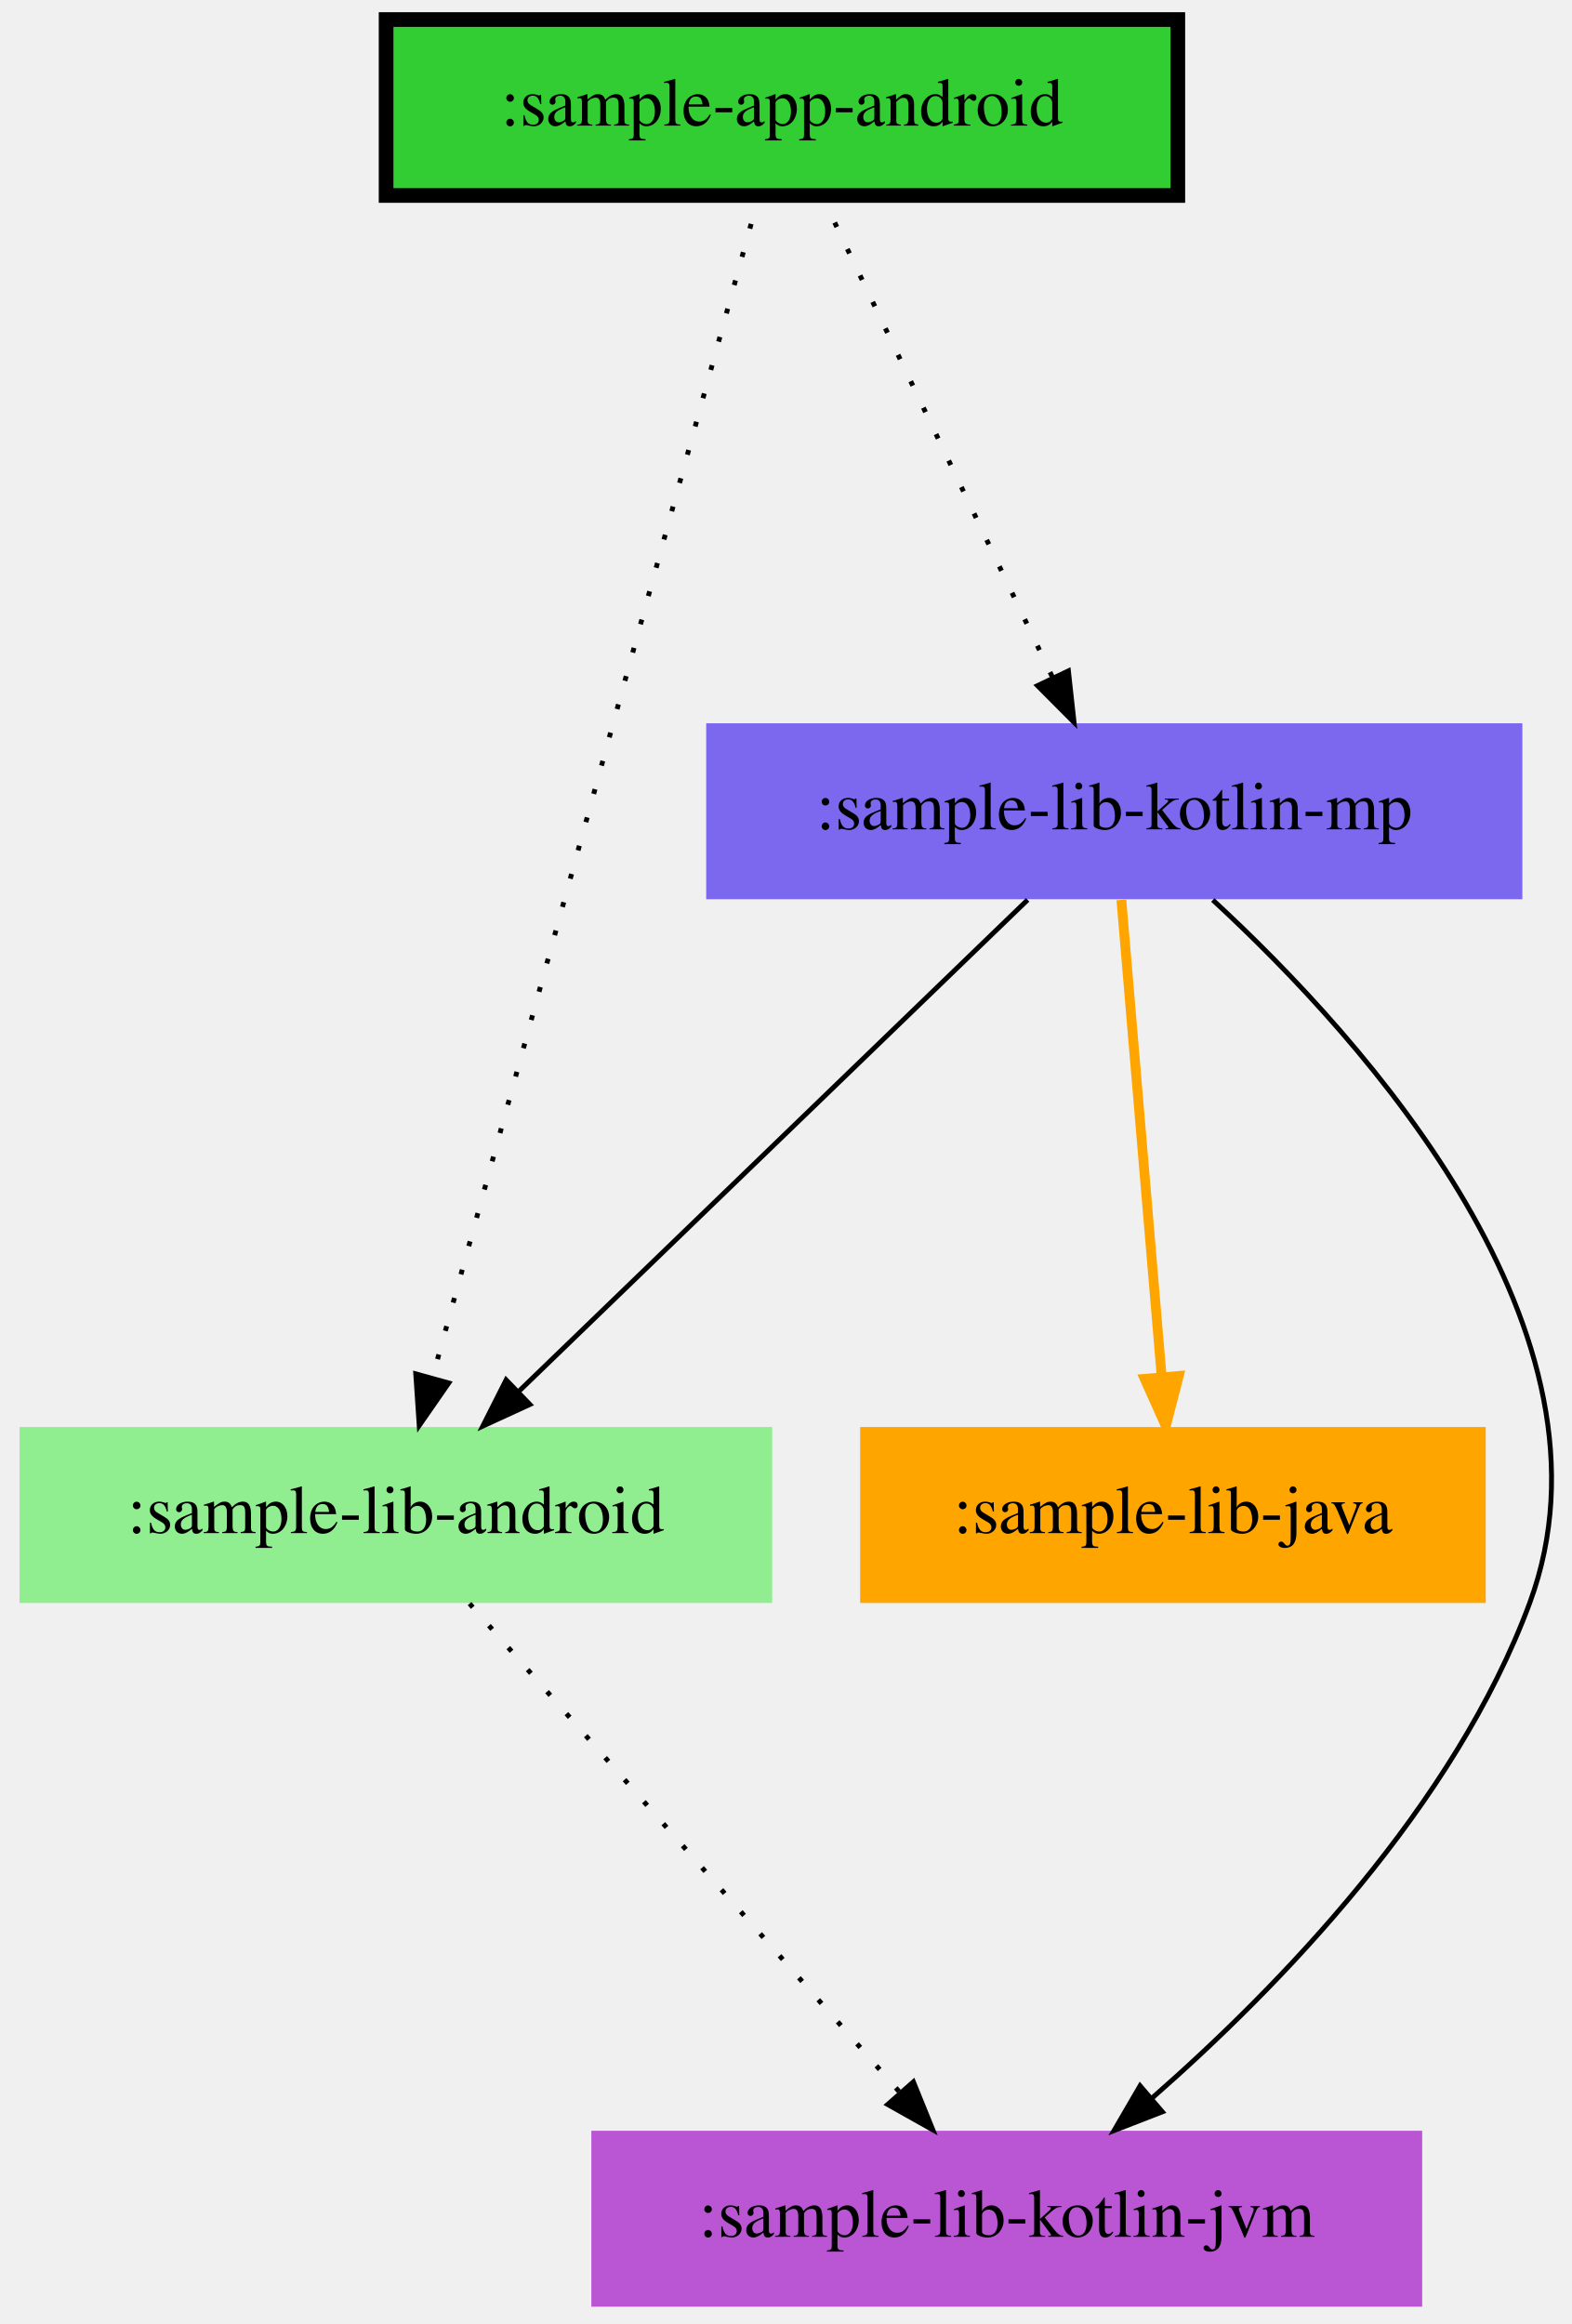
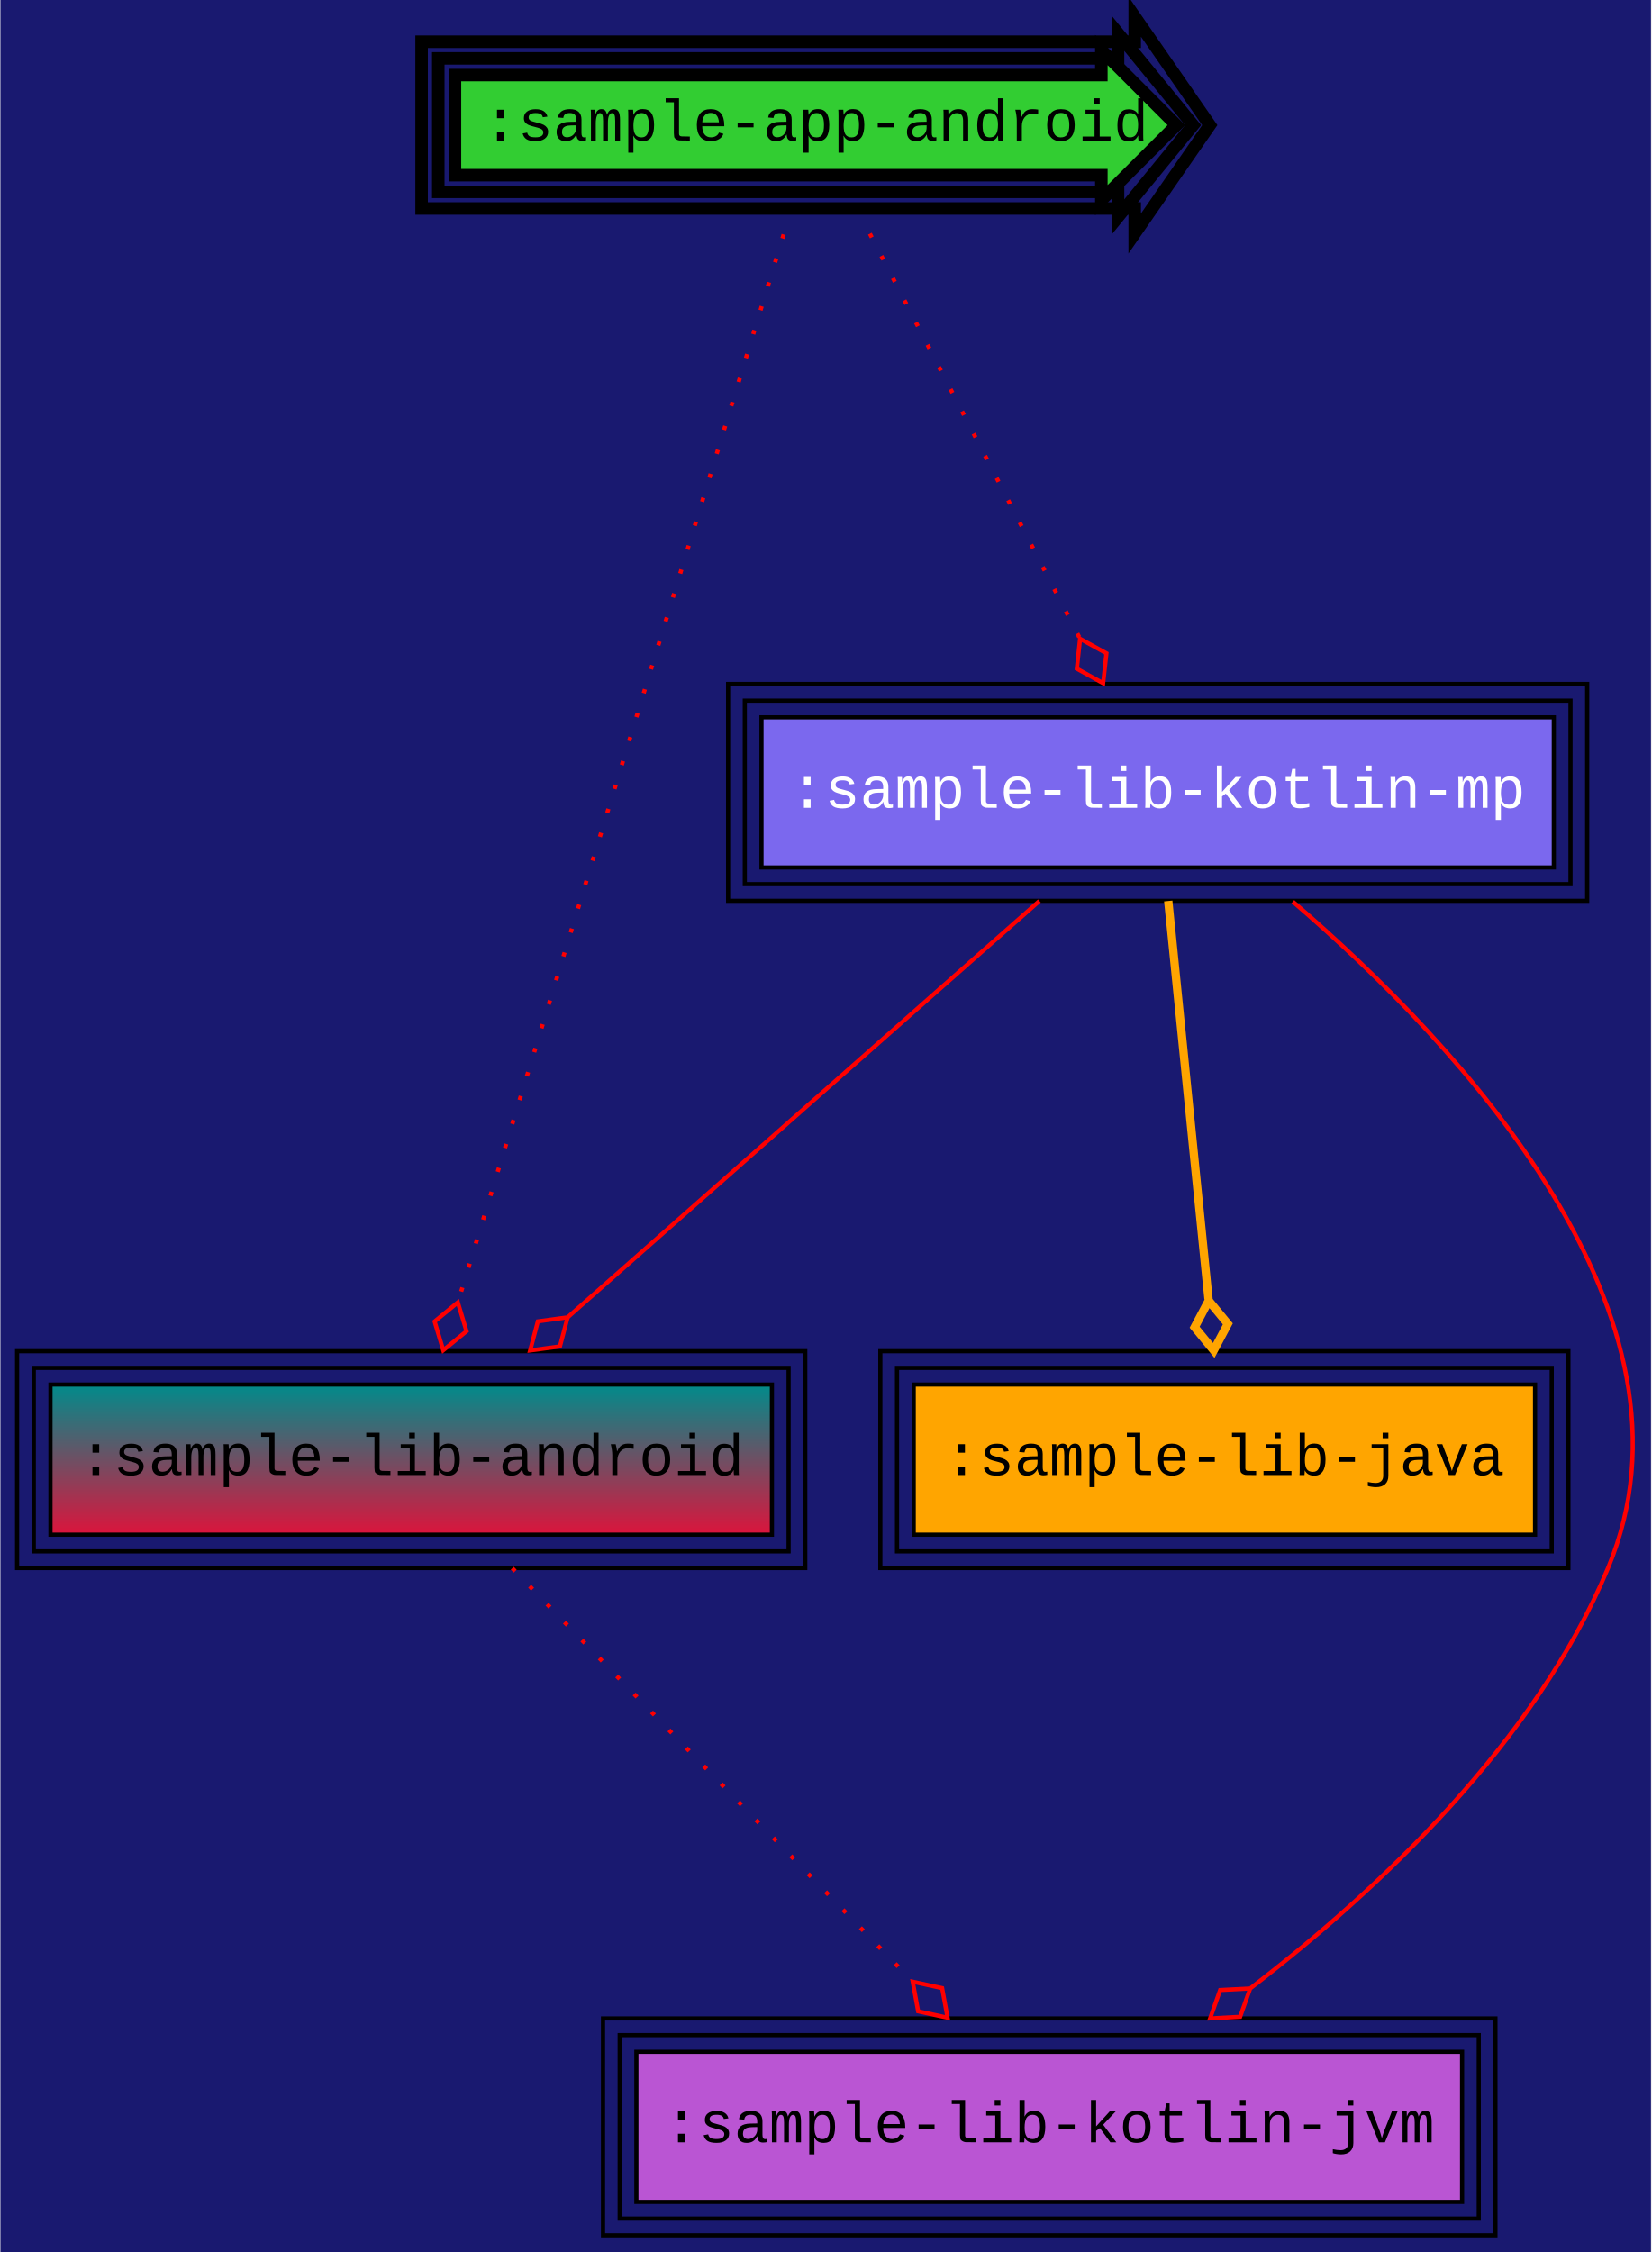
- <svg xmlns="http://www.w3.org/2000/svg" width="447pt" height="661pt" viewBox="0.00 0.00 447.00 661.00">
-   <g id="graph0" class="graph" transform="scale(1.39 1.39) rotate(0) translate(4 472)">
+ <svg xmlns="http://www.w3.org/2000/svg" width="396pt" height="540pt" viewBox="0.00 0.00 395.80 540.00">
+   <g id="graph0" class="graph" transform="scale(1 1) rotate(0) translate(4 536)">
+     <polygon fill="MidnightBlue" stroke="transparent" points="-4,4 -4,-536 391.8,-536 391.8,4 -4,4" />
    <g id="node1" class="node">
-       <polygon fill="limegreen" stroke="black" stroke-width="3" points="237,-468 75,-468 75,-432 237,-432 237,-468" />
-       <text text-anchor="middle" x="156" y="-446.3" font-family="Times,serif" font-size="14.00">:sample-app-android</text>
+       <polygon fill="limegreen" stroke="black" stroke-width="3" points="260,-518 105,-518 105,-494 260,-494 260,-488 278,-506 260,-524 260,-518" />
+       <polygon fill="none" stroke="black" stroke-width="3" points="264,-522 101,-522 101,-490 264,-490 264,-484 282,-506 264,-528 264,-522" />
+       <polygon fill="none" stroke="black" stroke-width="3" points="268,-526 97,-526 97,-486 268,-486 268,-480 286,-506 268,-532 268,-526" />
+       <text text-anchor="middle" x="191.5" y="-502.3" font-family="Courier New" font-size="14.00">:sample-app-android</text>
    </g>
    <g id="node2" class="node">
-       <polygon fill="lightgreen" stroke="transparent" points="154,-180 0,-180 0,-144 154,-144 154,-180" />
-       <text text-anchor="middle" x="77" y="-158.3" font-family="Times,serif" font-size="14.00">:sample-lib-android</text>
+       <defs>
+         <linearGradient id="l_0" gradientUnits="userSpaceOnUse" x1="94.5" y1="-168" x2="94.5" y2="-204">
+           <stop offset="0" style="stop-color:crimson;stop-opacity:1.;" />
+           <stop offset="1" style="stop-color:#008b8b;stop-opacity:1.;" />
+         </linearGradient>
+       </defs>
+       <polygon fill="url(#l_0)" stroke="black" points="181,-204 8,-204 8,-168 181,-168 181,-204" />
+       <polygon fill="none" stroke="black" points="185,-208 4,-208 4,-164 185,-164 185,-208" />
+       <polygon fill="none" stroke="black" points="189,-212 0,-212 0,-160 189,-160 189,-212" />
+       <text text-anchor="middle" x="94.5" y="-182.3" font-family="Courier New" font-size="14.00">:sample-lib-android</text>
    </g>
    <g id="edge1" class="edge">
-       <path fill="none" stroke="black" stroke-dasharray="1,5" d="M151.29,-431.97C138.1,-384.19 100.65,-248.62 84.53,-190.27" />
-       <polygon fill="black" stroke="black" points="87.82,-189.01 81.78,-180.31 81.07,-190.88 87.82,-189.01" />
+       <path fill="none" stroke="red" stroke-dasharray="1,5" d="M183.81,-479.78C166.76,-423.89 125.73,-289.38 105.78,-223.97" />
+       <polygon fill="none" stroke="red" points="105.69,-223.7 100.12,-219.13 102.19,-212.22 107.77,-216.79 105.69,-223.7" />
    </g>
    <g id="node5" class="node">
-       <polygon fill="mediumslateblue" stroke="transparent" points="307.5,-324 140.5,-324 140.5,-288 307.5,-288 307.5,-324" />
-       <text text-anchor="middle" x="224" y="-302.3" font-family="Times,serif" font-size="14.00">:sample-lib-kotlin-mp</text>
+       <polygon fill="mediumslateblue" stroke="black" points="368.5,-364 178.5,-364 178.5,-328 368.5,-328 368.5,-364" />
+       <polygon fill="none" stroke="black" points="372.5,-368 174.5,-368 174.5,-324 372.5,-324 372.5,-368" />
+       <polygon fill="none" stroke="black" points="376.5,-372 170.5,-372 170.5,-320 376.5,-320 376.5,-372" />
+       <text text-anchor="middle" x="273.5" y="-342.3" font-family="Courier New" font-size="14.00" fill="white">:sample-lib-kotlin-mp</text>
    </g>
    <g id="edge2" class="edge">
-       <path fill="none" stroke="black" stroke-dasharray="1,5" d="M164.2,-431.87C175.94,-407.35 197.65,-362.03 211.43,-333.26" />
-       <polygon fill="black" stroke="black" points="214.61,-334.72 215.77,-324.19 208.29,-331.7 214.61,-334.72" />
+       <path fill="none" stroke="red" stroke-dasharray="1,5" d="M204.49,-479.96C218.07,-453.81 239.49,-412.53 254.86,-382.91" />
+       <polygon fill="none" stroke="red" points="254.9,-382.83 254.12,-375.66 260.43,-372.18 261.22,-379.35 254.9,-382.83" />
    </g>
    <g id="node4" class="node">
-       <polygon fill="mediumorchid" stroke="transparent" points="287,-36 117,-36 117,0 287,0 287,-36" />
-       <text text-anchor="middle" x="202" y="-14.3" font-family="Times,serif" font-size="14.00">:sample-lib-kotlin-jvm</text>
+       <polygon fill="mediumorchid" stroke="black" points="346.5,-44 148.5,-44 148.5,-8 346.5,-8 346.5,-44" />
+       <polygon fill="none" stroke="black" points="350.5,-48 144.5,-48 144.5,-4 350.5,-4 350.5,-48" />
+       <polygon fill="none" stroke="black" points="354.5,-52 140.5,-52 140.5,0 354.5,0 354.5,-52" />
+       <text text-anchor="middle" x="247.5" y="-22.3" font-family="Courier New" font-size="14.00">:sample-lib-kotlin-jvm</text>
    </g>
    <g id="edge3" class="edge">
-       <path fill="none" stroke="black" stroke-dasharray="1,5" d="M92.08,-143.87C114.04,-118.92 154.95,-72.45 180.19,-43.77" />
-       <polygon fill="black" stroke="black" points="182.89,-46.01 186.87,-36.19 177.63,-41.38 182.89,-46.01" />
+       <path fill="none" stroke="red" stroke-dasharray="1,5" d="M118.74,-159.96C144.63,-133.23 185.81,-90.71 214.61,-60.97" />
+       <polygon fill="none" stroke="red" points="214.77,-60.8 216.07,-53.71 223.12,-52.18 221.82,-59.27 214.77,-60.8" />
    </g>
    <g id="node3" class="node">
-       <polygon fill="orange" stroke="transparent" points="300,-180 172,-180 172,-144 300,-144 300,-180" />
-       <text text-anchor="middle" x="236" y="-158.3" font-family="Times,serif" font-size="14.00">:sample-lib-java</text>
+       <polygon fill="orange" stroke="black" points="364,-204 215,-204 215,-168 364,-168 364,-204" />
+       <polygon fill="none" stroke="black" points="368,-208 211,-208 211,-164 368,-164 368,-208" />
+       <polygon fill="none" stroke="black" points="372,-212 207,-212 207,-160 372,-160 372,-212" />
+       <text text-anchor="middle" x="289.5" y="-182.3" font-family="Courier New" font-size="14.00">:sample-lib-java</text>
    </g>
    <g id="edge4" class="edge">
-       <path fill="none" stroke="black" d="M206.27,-287.87C180.33,-262.82 131.92,-216.05 102.27,-187.41" />
-       <polygon fill="black" stroke="black" points="104.42,-184.62 94.79,-180.19 99.56,-189.65 104.42,-184.62" />
+       <path fill="none" stroke="red" d="M245.14,-319.96C214.59,-293 165.84,-249.97 132.11,-220.2" />
+       <polygon fill="none" stroke="red" points="132.02,-220.12 124.88,-219.15 123.03,-212.18 130.17,-213.15 132.02,-220.12" />
    </g>
    <g id="edge5" class="edge">
-       <path fill="none" stroke="orange" stroke-width="2" d="M225.45,-287.87C227.49,-263.67 231.25,-219.21 233.69,-190.39" />
-       <polygon fill="orange" stroke="orange" stroke-width="2" points="237.19,-190.45 234.55,-180.19 230.22,-189.86 237.19,-190.45" />
+       <path fill="none" stroke="orange" stroke-width="2" d="M276.04,-319.96C278.64,-294.27 282.72,-253.98 285.7,-224.48" />
+       <polygon fill="none" stroke="orange" stroke-width="2" points="285.74,-224.12 282.37,-217.75 286.95,-212.18 290.33,-218.55 285.74,-224.12" />
    </g>
    <g id="edge6" class="edge">
-       <path fill="none" stroke="black" d="M244.16,-287.84C275.27,-259.15 329.38,-199.15 309,-144 293.65,-102.48 257.68,-65.42 231.67,-42.64" />
-       <polygon fill="black" stroke="black" points="233.83,-39.88 223.95,-36.04 229.28,-45.2 233.83,-39.88" />
+       <path fill="none" stroke="red" d="M305.92,-319.8C346.18,-285.21 406.66,-220.43 381.5,-160 364.16,-118.36 326.75,-83.06 295.85,-59.31" />
+       <polygon fill="none" stroke="red" points="295.69,-59.19 288.49,-58.81 286.08,-52.01 293.28,-52.4 295.69,-59.19" />
    </g>
  </g>
</svg>
